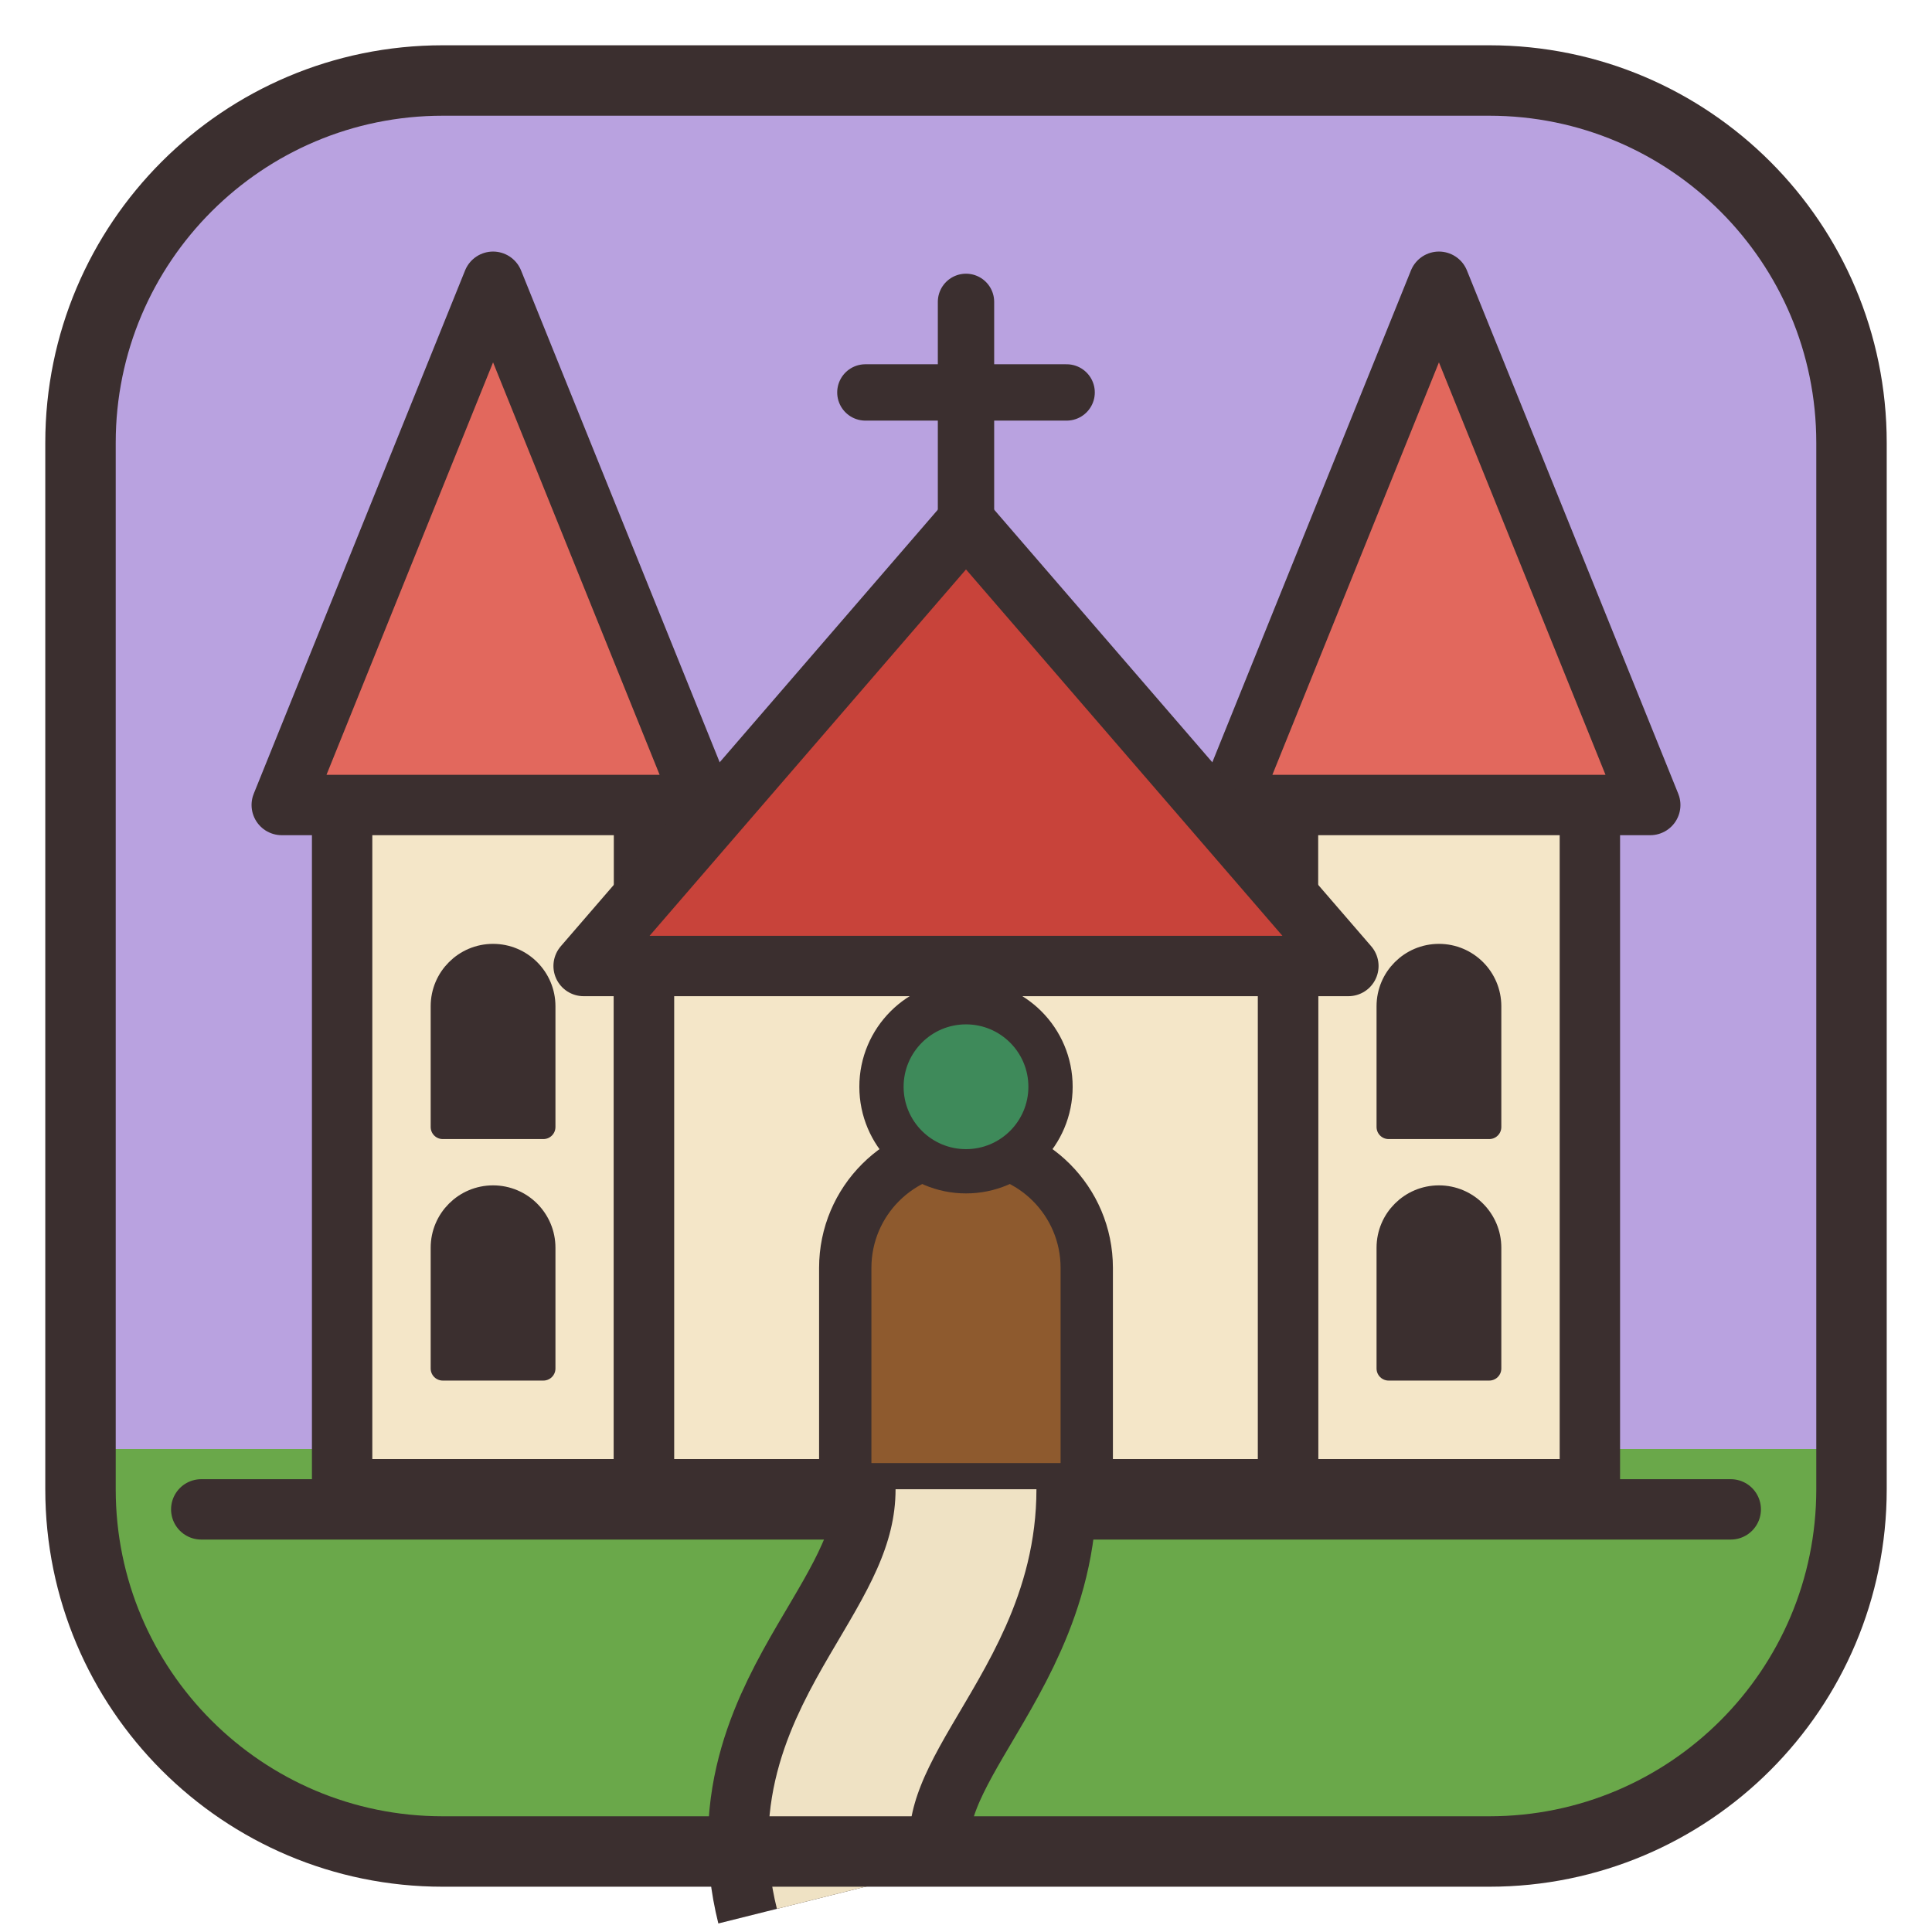
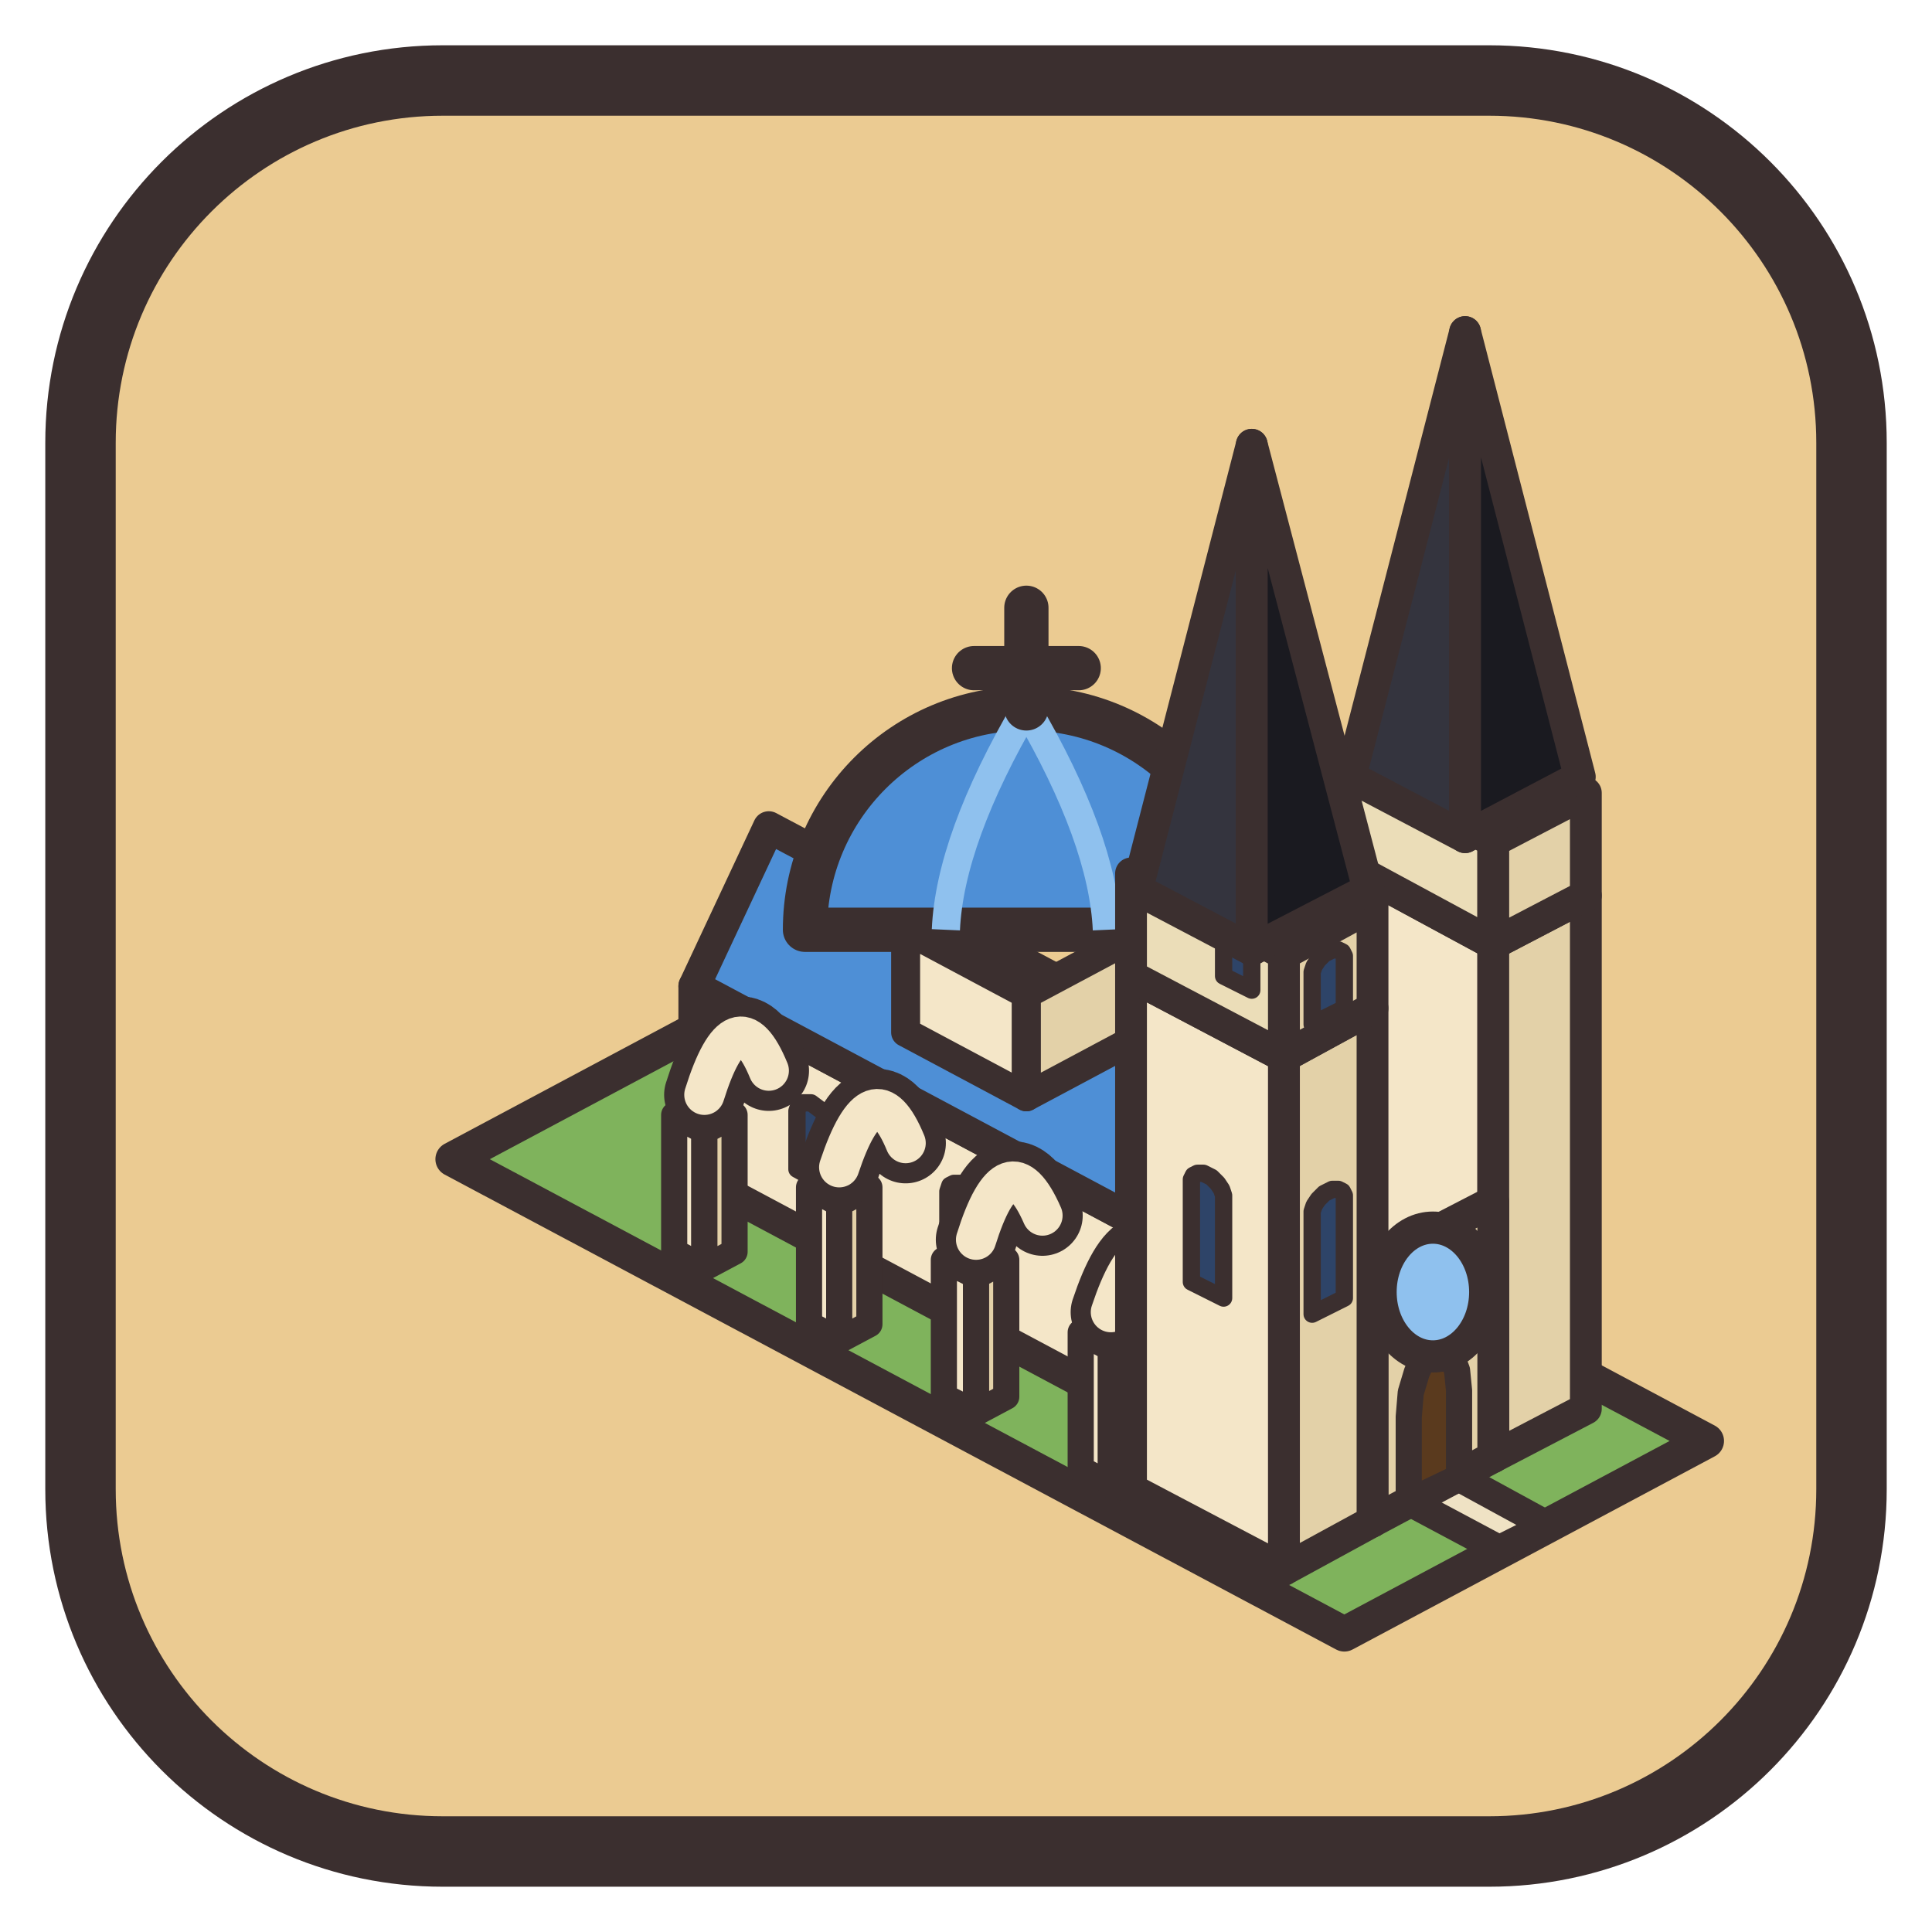
<svg xmlns="http://www.w3.org/2000/svg" width="96" height="96" viewBox="0 0 96 96">
  <defs>
    <clipPath id="t">
      <rect x="4" y="4" width="88" height="88" rx="18" />
    </clipPath>
  </defs>
-   <rect x="4" y="4" width="88" height="88" rx="18" fill="#B9A2E0" />
+   <rect x="4" y="4" width="88" height="88" rx="18" fill="#EBCB92" />
  <g clip-path="url(#t)">
-     <rect x="4" y="72" width="88" height="20" fill="#6AA84A" />
+     <polygon points="40.5,48.0 84.8,71.6 66.8,81.2 22.5,57.6" fill="#7FB35C" stroke="#3B2F2F" stroke-width="1.73" stroke-linejoin="round" />
+     <polygon points="72.5,73.4 76.9,75.8 74.5,77.0 70.0,74.6" fill="#EFE2C4" stroke="#3B2F2F" stroke-width="1.44" stroke-linejoin="round" />
+     <polygon points="34.5,58.4 60.0,72.0 60.0,62.6 34.5,49.0" fill="#F4E6C8" stroke="#3B2F2F" stroke-width="1.58" stroke-linejoin="round" />
+     <polygon points="60.0,72.0 67.5,68.0 67.5,58.6 60.0,62.6" fill="#E3D1A8" stroke="#3B2F2F" stroke-width="1.58" stroke-linejoin="round" />
+     <polygon points="39.6,58.1 39.6,55.2 39.7,54.9 39.9,54.8 40.3,54.8 40.7,55.1 41.1,55.4 41.3,55.8 41.4,56.1 41.4,59.1" fill="#2E4468" stroke="#3B2F2F" stroke-width="0.86" stroke-linejoin="round" />
+     <polygon points="47.1,62.1 47.1,59.2 47.2,58.9 47.4,58.8 47.8,58.8 48.2,59.1 48.6,59.4 48.8,59.8 48.9,60.1 48.9,63.1" fill="#2E4468" stroke="#3B2F2F" stroke-width="0.86" stroke-linejoin="round" />
+     <polygon points="54.6,66.1 54.6,63.2 54.7,62.9 54.9,62.8 55.3,62.8 55.7,63.1 56.1,63.4 56.3,63.8 56.4,64.1 56.4,67.1" fill="#2E4468" stroke="#3B2F2F" stroke-width="0.86" stroke-linejoin="round" />
+     <polygon points="60.0,62.6 67.5,58.6 63.8,54.7" fill="#3A74B8" stroke="#3B2F2F" stroke-width="1.58" stroke-linejoin="round" />
+     <polygon points="34.5,49.0 60.0,62.6 63.8,54.7 38.2,41.1" fill="#4E8FD6" stroke="#3B2F2F" stroke-width="1.58" stroke-linejoin="round" />
+     <polygon points="45.0,51.3 51.0,54.5 51.0,49.4 45.0,46.2" fill="#F4E6C8" stroke="#3B2F2F" stroke-width="1.44" stroke-linejoin="round" />
+     <polygon points="51.0,54.5 57.0,51.3 57.0,46.2 51.0,49.4" fill="#E3D1A8" stroke="#3B2F2F" stroke-width="1.44" stroke-linejoin="round" />
+     <path d="M40.0 46.2 A11 11 0 0 1 62.0 46.2 Z" fill="#4E8FD6" stroke="#3B2F2F" stroke-width="2.2" stroke-linejoin="round" />
+     <path d="M51.0 35.2 Q47.2 41.7 47.0 46.2 M51.0 35.2 Q54.8 41.7 55.0 46.2" fill="none" stroke="#8FC1EE" stroke-width="1.4" />
+     <path d="M51.0 35.2 V30.2 M48.4 33.2 H53.6" stroke="#3B2F2F" stroke-width="2.2" stroke-linecap="round" />
+     <polygon points="33.5,62.2 35.0,63.0 35.0,56.2 33.5,55.4" fill="#F4E6C8" stroke="#3B2F2F" stroke-width="1.30" stroke-linejoin="round" />
+     <polygon points="35.0,63.0 36.5,62.2 36.5,55.4 35.0,56.2" fill="#E3D1A8" stroke="#3B2F2F" stroke-width="1.30" stroke-linejoin="round" />
+     <path d="M35.0 54.4 Q36.6 49.3 38.2 53.2" fill="none" stroke="#3B2F2F" stroke-width="4" stroke-linecap="round" />
+     <path d="M35.0 54.4 Q36.6 49.3 38.2 53.2" fill="none" stroke="#F4E6C8" stroke-width="2" stroke-linecap="round" />
+     <polygon points="40.2,65.8 41.7,66.6 41.7,59.8 40.2,59.0" fill="#F4E6C8" stroke="#3B2F2F" stroke-width="1.30" stroke-linejoin="round" />
+     <polygon points="41.7,66.6 43.2,65.8 43.2,59.0 41.7,59.8" fill="#E3D1A8" stroke="#3B2F2F" stroke-width="1.30" stroke-linejoin="round" />
+     <path d="M41.7 58.0 Q43.4 52.9 45.0 56.8" fill="none" stroke="#3B2F2F" stroke-width="4" stroke-linecap="round" />
+     <path d="M41.7 58.0 Q43.4 52.9 45.0 56.8" fill="none" stroke="#F4E6C8" stroke-width="2" stroke-linecap="round" />
+     <polygon points="46.9,69.4 48.5,70.2 48.5,63.4 46.9,62.6" fill="#F4E6C8" stroke="#3B2F2F" stroke-width="1.30" stroke-linejoin="round" />
+     <polygon points="48.5,70.2 50.0,69.4 50.0,62.6 48.5,63.4" fill="#E3D1A8" stroke="#3B2F2F" stroke-width="1.30" stroke-linejoin="round" />
+     <path d="M48.5 61.6 Q50.1 56.5 51.8 60.4" fill="none" stroke="#3B2F2F" stroke-width="4" stroke-linecap="round" />
+     <path d="M48.5 61.6 Q50.1 56.5 51.8 60.4" fill="none" stroke="#F4E6C8" stroke-width="2" stroke-linecap="round" />
+     <polygon points="53.7,73.0 55.2,73.8 55.2,67.0 53.7,66.2" fill="#F4E6C8" stroke="#3B2F2F" stroke-width="1.30" stroke-linejoin="round" />
+     <polygon points="55.2,73.8 56.7,73.0 56.7,66.2 55.2,67.0" fill="#E3D1A8" stroke="#3B2F2F" stroke-width="1.30" stroke-linejoin="round" />
+     <path d="M55.2 65.2 Q56.9 60.1 58.5 64.0" fill="none" stroke="#3B2F2F" stroke-width="4" stroke-linecap="round" />
+     <path d="M55.2 65.2 Q56.9 60.1 58.5 64.0" fill="none" stroke="#F4E6C8" stroke-width="2" stroke-linecap="round" />
+     <polygon points="66.8,68.4 74.2,72.4 74.2,46.9 66.8,42.9" fill="#F4E6C8" stroke="#3B2F2F" stroke-width="1.58" stroke-linejoin="round" />
+     <polygon points="74.2,72.4 78.8,70.0 78.8,44.5 74.2,46.9" fill="#E3D1A8" stroke="#3B2F2F" stroke-width="1.58" stroke-linejoin="round" />
+     <polygon points="66.8,42.9 74.2,46.9 74.2,41.8 66.8,37.8" fill="#EBDDB8" stroke="#3B2F2F" stroke-width="1.58" stroke-linejoin="round" />
+     <polygon points="74.2,46.9 78.8,44.5 78.8,39.4 74.2,41.8" fill="#E3D1A8" stroke="#3B2F2F" stroke-width="1.58" stroke-linejoin="round" />
+     <polygon points="67.1,38.6 72.8,41.6 72.8,16.5" fill="#34343E" stroke="#3B2F2F" stroke-width="1.58" stroke-linejoin="round" />
+     <polygon points="72.8,41.6 78.5,38.6 72.8,16.5" fill="#1A1A20" stroke="#3B2F2F" stroke-width="1.58" stroke-linejoin="round" />
+     <polygon points="60.8,71.6 68.2,75.6 68.2,62.8 60.8,58.8" fill="#F4E6C8" stroke="#3B2F2F" stroke-width="1.58" stroke-linejoin="round" />
+     <polygon points="68.2,75.6 74.2,72.4 74.2,59.7 68.2,62.8" fill="#E3D1A8" stroke="#3B2F2F" stroke-width="1.58" stroke-linejoin="round" />
+     <polygon points="70.0,74.6 70.0,70.4 70.1,69.2 70.4,68.2 70.8,67.3 71.2,66.9 71.7,66.8 72.1,67.3 72.4,68.1 72.5,69.1 72.5,73.4" fill="#5A3A1E" stroke="#3B2F2F" stroke-width="1.30" stroke-linejoin="round" />
+     <ellipse cx="71.2" cy="64.2" rx="2.6" ry="3.2" fill="#8FC1EE" stroke="#3B2F2F" stroke-width="1.6" />
+     <polygon points="56.2,74.0 63.8,78.0 63.8,52.5 56.2,48.5" fill="#F4E6C8" stroke="#3B2F2F" stroke-width="1.58" stroke-linejoin="round" />
+     <polygon points="63.8,78.0 68.2,75.6 68.2,50.1 63.8,52.5" fill="#E3D1A8" stroke="#3B2F2F" stroke-width="1.58" stroke-linejoin="round" />
+     <polygon points="56.2,48.5 63.8,52.5 63.8,47.4 56.2,43.4" fill="#EBDDB8" stroke="#3B2F2F" stroke-width="1.58" stroke-linejoin="round" />
+     <polygon points="63.8,52.5 68.2,50.1 68.2,45.0 63.8,47.4" fill="#E3D1A8" stroke="#3B2F2F" stroke-width="1.58" stroke-linejoin="round" />
+     <polygon points="60.8,48.5 60.8,45.9 60.8,45.7 61.0,45.6 61.3,45.6 61.7,45.8 62.0,46.1 62.2,46.4 62.2,46.7 62.2,49.2" fill="#2E4468" stroke="#3B2F2F" stroke-width="0.86" stroke-linejoin="round" />
+     <polygon points="65.2,50.9 65.2,48.3 65.3,48.0 65.5,47.7 65.8,47.4 66.2,47.2 66.5,47.2 66.7,47.3 66.8,47.5 66.8,50.1" fill="#2E4468" stroke="#3B2F2F" stroke-width="0.86" stroke-linejoin="round" />
+     <polygon points="59.2,63.7 59.2,58.6 59.3,58.4 59.5,58.3 59.8,58.3 60.2,58.5 60.5,58.8 60.7,59.1 60.8,59.4 60.8,64.5" fill="#2E4468" stroke="#3B2F2F" stroke-width="0.86" stroke-linejoin="round" />
+     <polygon points="65.2,65.3 65.2,60.2 65.3,59.9 65.5,59.6 65.8,59.3 66.2,59.1 66.5,59.1 66.7,59.2 66.8,59.4 66.8,64.5" fill="#2E4468" stroke="#3B2F2F" stroke-width="0.86" stroke-linejoin="round" />
+     <polygon points="56.5,44.2 62.2,47.2 62.2,22.1" fill="#34343E" stroke="#3B2F2F" stroke-width="1.58" stroke-linejoin="round" />
+     <polygon points="62.2,47.2 68.0,44.2 62.2,22.1" fill="#1A1A20" stroke="#3B2F2F" stroke-width="1.58" stroke-linejoin="round" />
  </g>
-   <g fill="none" stroke="#3B2F2F" stroke-width="3" stroke-linejoin="round" stroke-linecap="round">
-     <rect x="17" y="38" width="15" height="36" fill="#F4E6C8" />
-     <path d="M14 40 L24.5 14 L35 40 Z" fill="#E2685D" />
-     <rect x="64" y="38" width="15" height="36" fill="#F4E6C8" />
-     <path d="M61 40 L71.5 14 L82 40 Z" fill="#E2685D" />
-     <rect x="32" y="46" width="32" height="28" fill="#F4E6C8" />
-     <path d="M29 48 L48 26 L67 48 Z" fill="#C8433A" />
-     <path d="M48 26 V15 M43 19.5 H53" stroke-width="2.8" />
-     <path d="M42 74 V63 a6 6 0 0 1 12 0 V74 Z" fill="#8E5A2E" stroke-width="2.6" />
-     <circle cx="48" cy="54" r="4.2" fill="#3E8A5A" stroke-width="2.2" />
-     <path d="M22 56 V50 a2.5 2.5 0 0 1 5 0 V56 Z M69 56 V50 a2.5 2.5 0 0 1 5 0 V56 Z" fill="#3B2F2F" stroke-width="1.2" />
-     <path d="M22 68 V62 a2.5 2.5 0 0 1 5 0 V68 Z M69 68 V62 a2.5 2.5 0 0 1 5 0 V68 Z" fill="#3B2F2F" stroke-width="1.2" />
-     <path d="M10 75 H86" stroke-width="3" />
-   </g>
-   <path d="M48 74 C48 82 40 86 42 94" fill="none" stroke="#3B2F2F" stroke-width="13" stroke-linecap="butt" />
-   <path d="M48 74 C48 82 40 86 42 94" fill="none" stroke="#EFE2C4" stroke-width="7" />
  <rect x="4" y="4" width="88" height="88" rx="18" fill="none" stroke="#3B2F2F" stroke-width="3.5" />
</svg>
